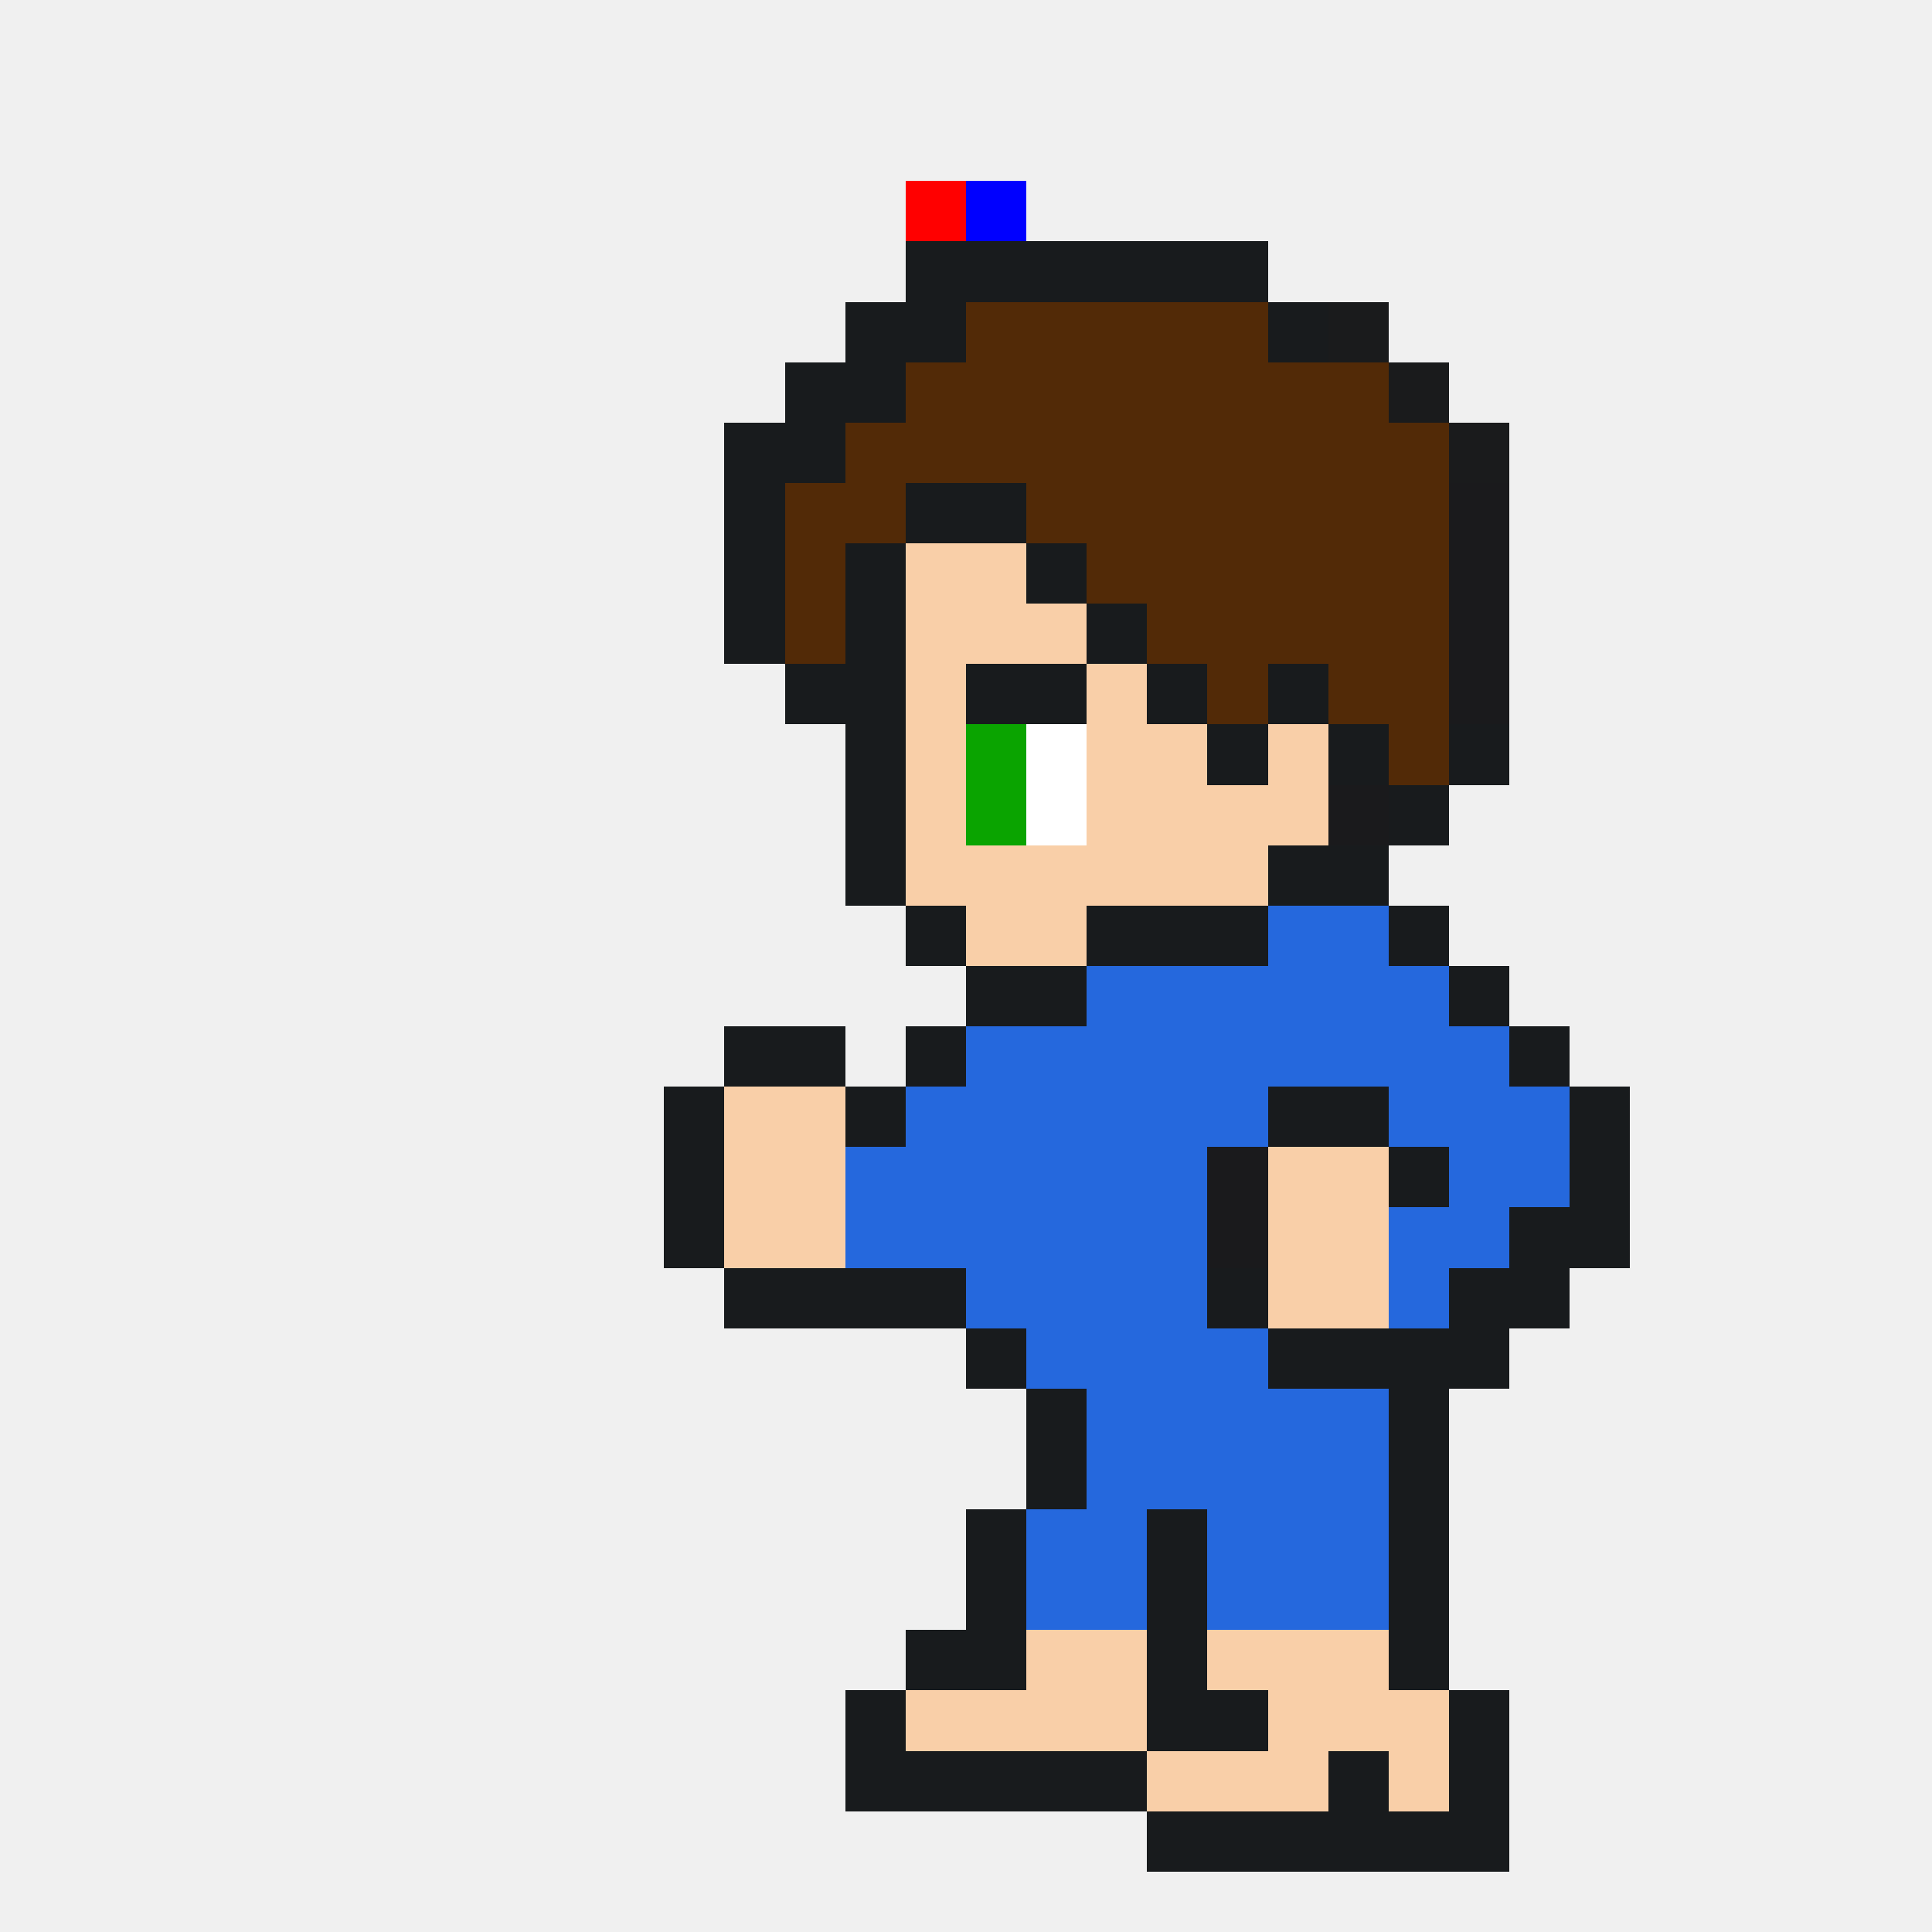
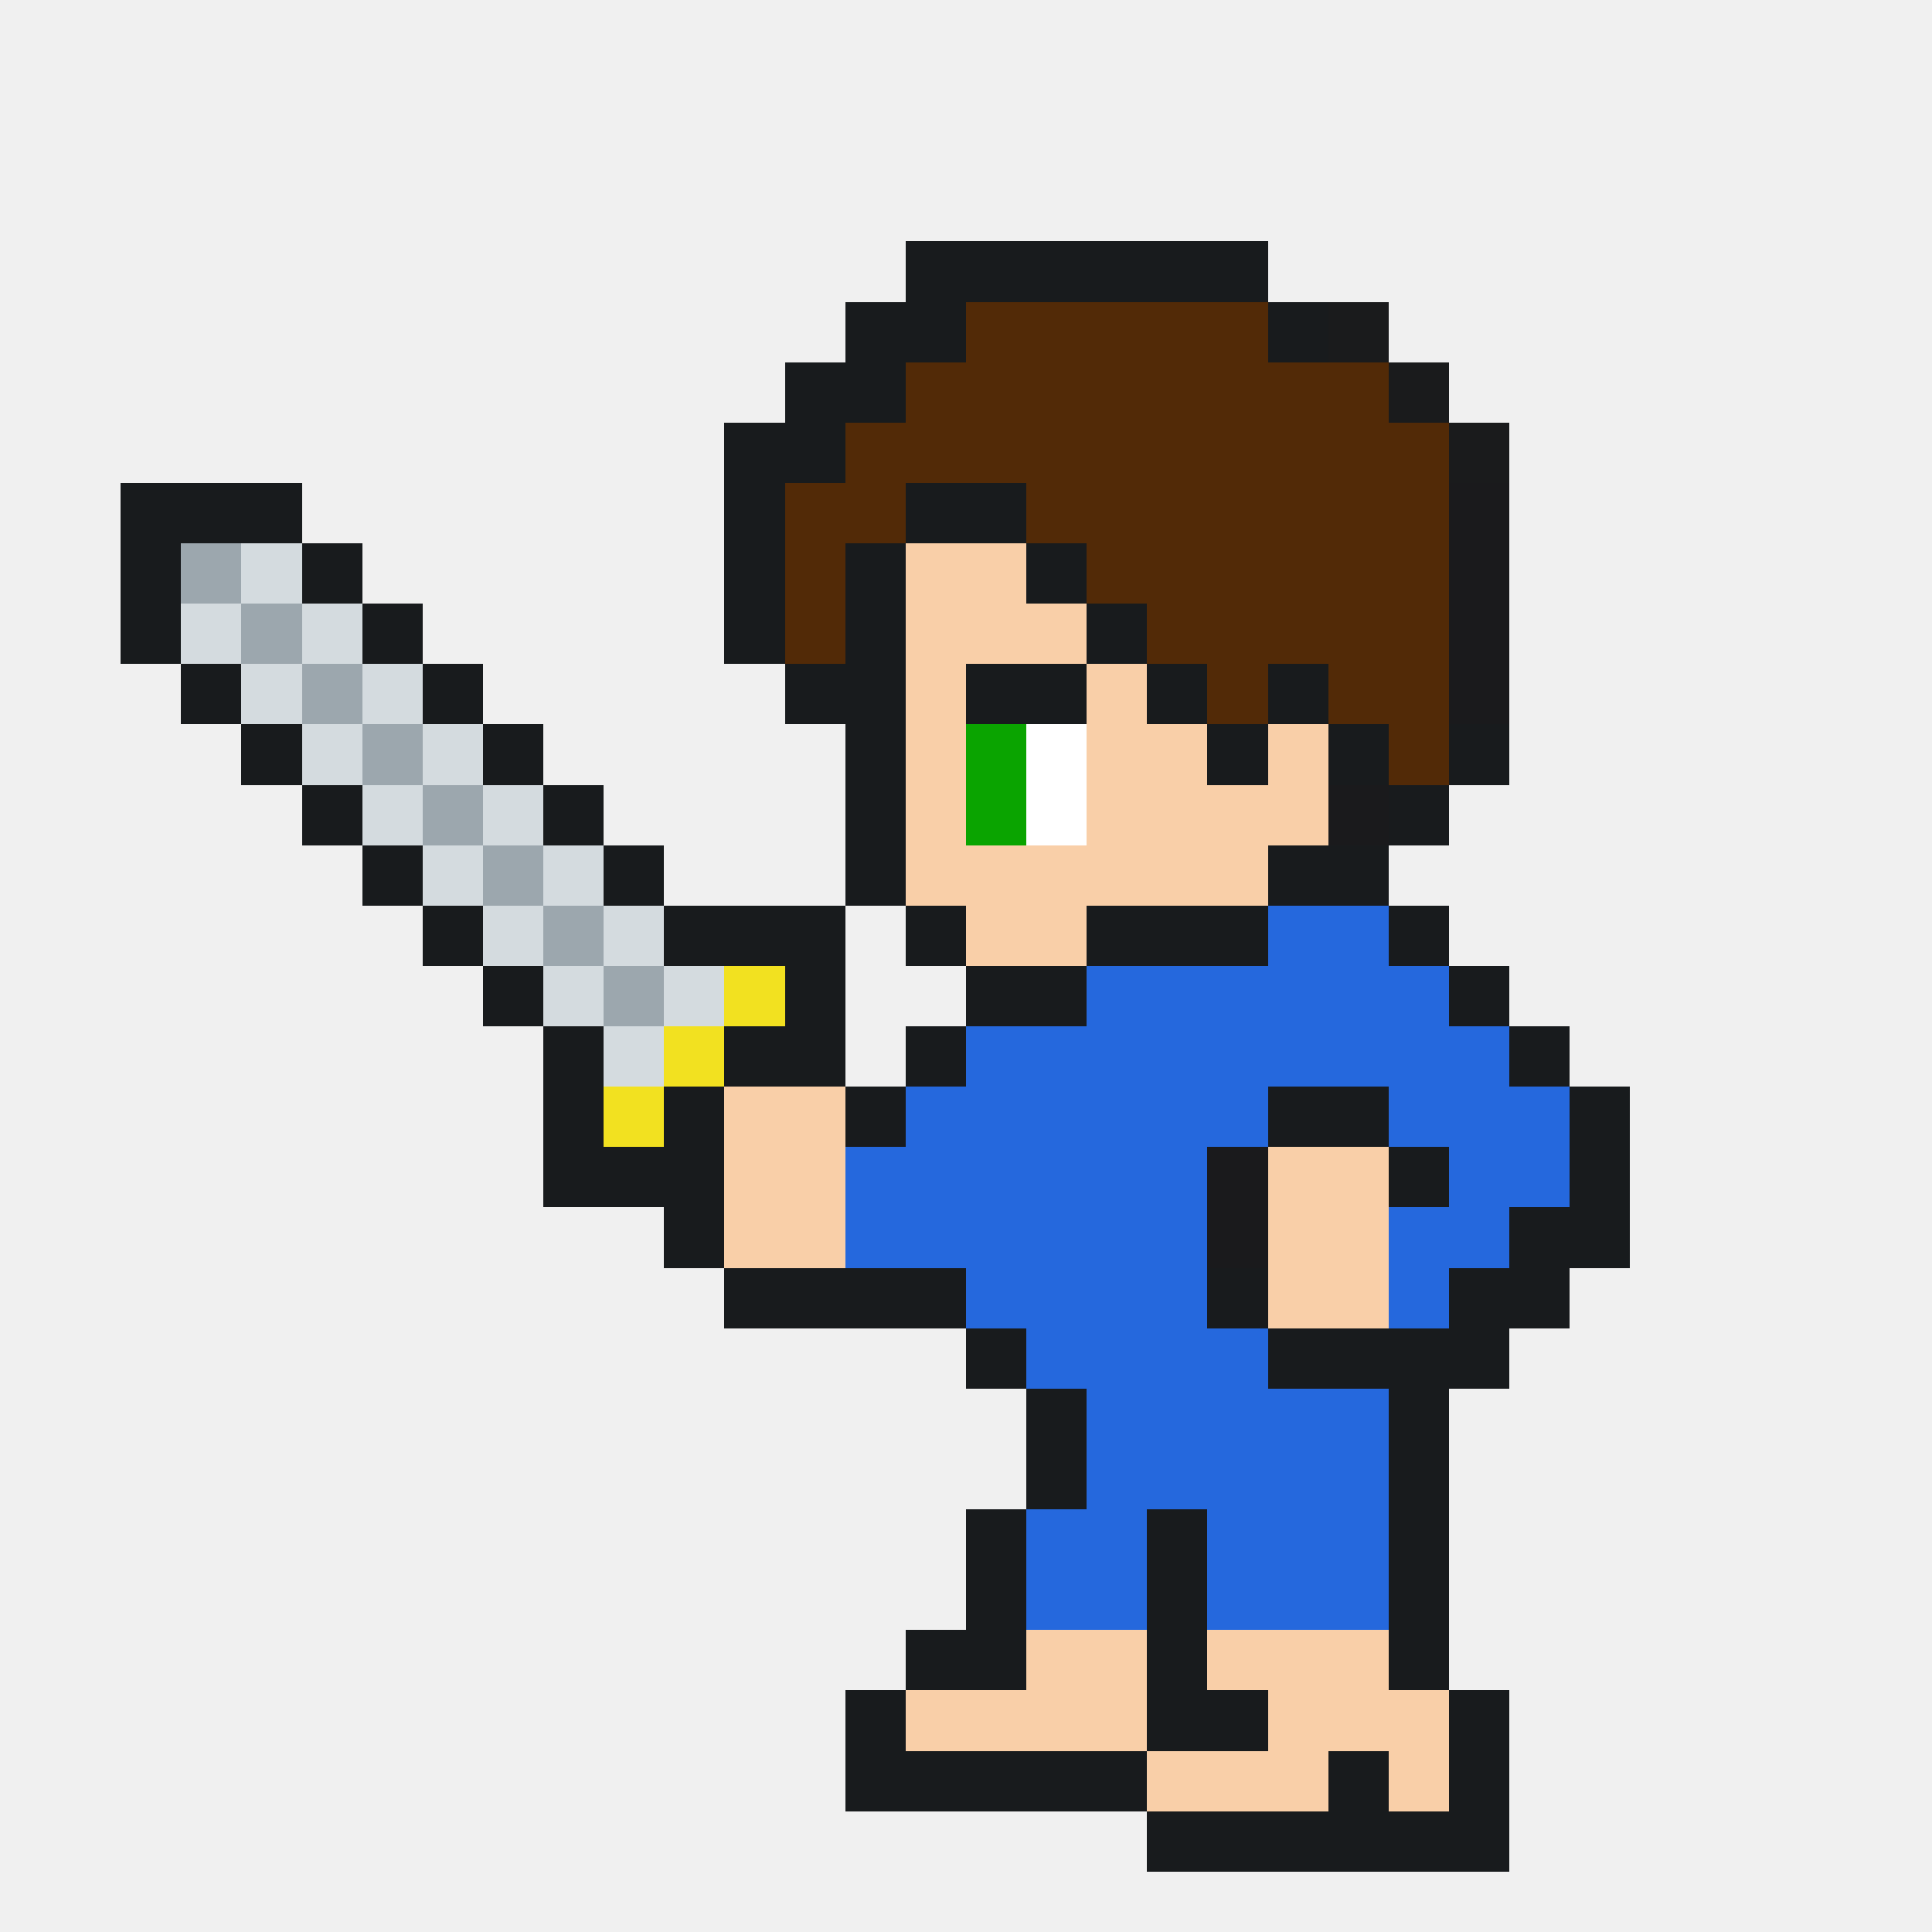
<svg xmlns="http://www.w3.org/2000/svg" width="320" height="320" viewBox="0 0 320 320" shape-rendering="crispEdges">
  <rect width="60" height="10" x="150" y="40" fill="#181b1d" />
  <rect width="20" height="10" x="140" y="50" fill="#181b1d" />
  <rect width="50" height="10" x="160" y="50" fill="#522a07" />
  <rect width="10" height="10" x="210" y="50" fill="#181b1d" />
  <rect width="10" height="10" x="220" y="50" fill="#1a1b1c" />
  <rect width="20" height="10" x="130" y="60" fill="#181b1d" />
  <rect width="80" height="10" x="150" y="60" fill="#522a07" />
  <rect width="10" height="10" x="230" y="60" fill="#1a1b1c" />
  <rect width="20" height="10" x="120" y="70" fill="#181b1d" />
  <rect width="100" height="10" x="140" y="70" fill="#522a07" />
  <rect width="10" height="10" x="240" y="70" fill="#1a1b1c" />
  <rect width="10" height="10" x="120" y="80" fill="#181b1d" />
  <rect width="20" height="10" x="130" y="80" fill="#522a07" />
  <rect width="20" height="10" x="150" y="80" fill="#181b1d" />
  <rect width="70" height="10" x="170" y="80" fill="#522a07" />
  <rect width="10" height="10" x="240" y="80" fill="#1a1a1c" />
  <rect width="10" height="10" x="120" y="90" fill="#181b1d" />
  <rect width="10" height="10" x="130" y="90" fill="#522a07" />
  <rect width="10" height="10" x="140" y="90" fill="#181b1d" />
  <rect width="20" height="10" x="150" y="90" fill="#f9cfa8" />
  <rect width="10" height="10" x="170" y="90" fill="#181b1d" />
  <rect width="60" height="10" x="180" y="90" fill="#522a07" />
  <rect width="10" height="10" x="240" y="90" fill="#1a1a1c" />
  <rect width="10" height="10" x="120" y="100" fill="#181b1d" />
  <rect width="10" height="10" x="130" y="100" fill="#522a07" />
  <rect width="10" height="10" x="140" y="100" fill="#181b1d" />
  <rect width="30" height="10" x="150" y="100" fill="#f9cfa8" />
  <rect width="10" height="10" x="180" y="100" fill="#181b1d" />
  <rect width="50" height="10" x="190" y="100" fill="#522a07" />
  <rect width="10" height="10" x="240" y="100" fill="#1a1a1c" />
  <rect width="20" height="10" x="130" y="110" fill="#181b1d" />
  <rect width="10" height="10" x="150" y="110" fill="#f9cfa8" />
  <rect width="20" height="10" x="160" y="110" fill="#181b1d" />
  <rect width="10" height="10" x="180" y="110" fill="#f9cfa8" />
  <rect width="10" height="10" x="190" y="110" fill="#181b1d" />
  <rect width="10" height="10" x="200" y="110" fill="#522a07" />
  <rect width="10" height="10" x="210" y="110" fill="#181b1d" />
  <rect width="20" height="10" x="220" y="110" fill="#522a07" />
  <rect width="10" height="10" x="240" y="110" fill="#1a1a1c" />
  <rect width="10" height="10" x="140" y="120" fill="#181b1d" />
  <rect width="10" height="10" x="150" y="120" fill="#f9cfa8" />
  <rect width="10" height="10" x="160" y="120" fill="#0aa400" />
  <rect width="10" height="10" x="170" y="120" fill="#ffffff" />
  <rect width="20" height="10" x="180" y="120" fill="#f9cfa8" />
  <rect width="10" height="10" x="200" y="120" fill="#181b1d" />
  <rect width="10" height="10" x="210" y="120" fill="#f9cfa8" />
  <rect width="10" height="10" x="220" y="120" fill="#181b1d" />
  <rect width="10" height="10" x="230" y="120" fill="#522a07" />
  <rect width="10" height="10" x="240" y="120" fill="#181b1d" />
  <rect width="10" height="10" x="140" y="130" fill="#181b1d" />
  <rect width="10" height="10" x="150" y="130" fill="#f9cfa8" />
  <rect width="10" height="10" x="160" y="130" fill="#0aa400" />
  <rect width="10" height="10" x="170" y="130" fill="#ffffff" />
  <rect width="40" height="10" x="180" y="130" fill="#f9cfa8" />
  <rect width="10" height="10" x="220" y="130" fill="#1a1a1c" />
  <rect width="10" height="10" x="230" y="130" fill="#181b1d" />
  <rect width="10" height="10" x="140" y="140" fill="#181b1d" />
  <rect width="60" height="10" x="150" y="140" fill="#f9cfa8" />
  <rect width="20" height="10" x="210" y="140" fill="#181b1d" />
  <rect width="10" height="10" x="150" y="150" fill="#181b1d" />
  <rect width="20" height="10" x="160" y="150" fill="#f9cfa8" />
  <rect width="30" height="10" x="180" y="150" fill="#181b1d" />
  <rect width="20" height="10" x="210" y="150" fill="#2568dd" />
  <rect width="10" height="10" x="230" y="150" fill="#181b1d" />
  <rect width="20" height="10" x="160" y="160" fill="#181b1d" />
  <rect width="60" height="10" x="180" y="160" fill="#2568dd" />
  <rect width="10" height="10" x="240" y="160" fill="#181b1d" />
  <rect width="20" height="10" x="120" y="170" fill="#181b1d" />
  <rect width="10" height="10" x="150" y="170" fill="#181b1d" />
  <rect width="90" height="10" x="160" y="170" fill="#2568dd" />
  <rect width="10" height="10" x="250" y="170" fill="#181b1d" />
  <rect width="10" height="10" x="110" y="180" fill="#181b1d" />
  <rect width="20" height="10" x="120" y="180" fill="#f9cfa8" />
  <rect width="10" height="10" x="140" y="180" fill="#181b1d" />
  <rect width="60" height="10" x="150" y="180" fill="#2568dd" />
  <rect width="20" height="10" x="210" y="180" fill="#181b1d" />
  <rect width="30" height="10" x="230" y="180" fill="#2568dd" />
  <rect width="10" height="10" x="260" y="180" fill="#181b1d" />
  <rect width="10" height="10" x="110" y="190" fill="#181b1d" />
  <rect width="20" height="10" x="120" y="190" fill="#f9cfa8" />
  <rect width="60" height="10" x="140" y="190" fill="#2568dd" />
  <rect width="10" height="10" x="200" y="190" fill="#1a1a1c" />
  <rect width="20" height="10" x="210" y="190" fill="#f9cfa8" />
  <rect width="10" height="10" x="230" y="190" fill="#181b1d" />
  <rect width="20" height="10" x="240" y="190" fill="#2568dd" />
  <rect width="10" height="10" x="260" y="190" fill="#181b1d" />
  <rect width="10" height="10" x="110" y="200" fill="#181b1d" />
  <rect width="20" height="10" x="120" y="200" fill="#f9cfa8" />
  <rect width="60" height="10" x="140" y="200" fill="#2568dd" />
  <rect width="10" height="10" x="200" y="200" fill="#1a1a1c" />
  <rect width="20" height="10" x="210" y="200" fill="#f9cfa8" />
  <rect width="20" height="10" x="230" y="200" fill="#2568dd" />
  <rect width="20" height="10" x="250" y="200" fill="#181b1d" />
  <rect width="40" height="10" x="120" y="210" fill="#181b1d" />
  <rect width="40" height="10" x="160" y="210" fill="#2568dd" />
  <rect width="10" height="10" x="200" y="210" fill="#181b1d" />
  <rect width="20" height="10" x="210" y="210" fill="#f9cfa8" />
  <rect width="10" height="10" x="230" y="210" fill="#2568dd" />
  <rect width="20" height="10" x="240" y="210" fill="#181b1d" />
  <rect width="10" height="10" x="160" y="220" fill="#181b1d" />
  <rect width="40" height="10" x="170" y="220" fill="#2568dd" />
  <rect width="40" height="10" x="210" y="220" fill="#181b1d" />
  <rect width="10" height="10" x="170" y="230" fill="#181b1d" />
  <rect width="50" height="10" x="180" y="230" fill="#2568dd" />
  <rect width="10" height="10" x="230" y="230" fill="#181b1d" />
  <rect width="10" height="10" x="170" y="240" fill="#181b1d" />
  <rect width="50" height="10" x="180" y="240" fill="#2568dd" />
  <rect width="10" height="10" x="230" y="240" fill="#181b1d" />
  <rect width="10" height="10" x="160" y="250" fill="#181b1d" />
  <rect width="20" height="10" x="170" y="250" fill="#2568dd" />
  <rect width="10" height="10" x="190" y="250" fill="#181b1d" />
  <rect width="30" height="10" x="200" y="250" fill="#2568dd" />
  <rect width="10" height="10" x="230" y="250" fill="#181b1d" />
  <rect width="10" height="10" x="160" y="260" fill="#181b1d" />
  <rect width="20" height="10" x="170" y="260" fill="#2568dd" />
  <rect width="10" height="10" x="190" y="260" fill="#181b1d" />
  <rect width="30" height="10" x="200" y="260" fill="#2568dd" />
  <rect width="10" height="10" x="230" y="260" fill="#181b1d" />
  <rect width="20" height="10" x="150" y="270" fill="#181b1d" />
  <rect width="20" height="10" x="170" y="270" fill="#f9cfa8" />
  <rect width="10" height="10" x="190" y="270" fill="#181b1d" />
  <rect width="30" height="10" x="200" y="270" fill="#f9cfa8" />
  <rect width="10" height="10" x="230" y="270" fill="#181b1d" />
  <rect width="10" height="10" x="140" y="280" fill="#181b1d" />
  <rect width="40" height="10" x="150" y="280" fill="#f9cfa8" />
  <rect width="20" height="10" x="190" y="280" fill="#181b1d" />
  <rect width="30" height="10" x="210" y="280" fill="#f9cfa8" />
  <rect width="10" height="10" x="240" y="280" fill="#181b1d" />
  <rect width="50" height="10" x="140" y="290" fill="#181b1d" />
  <rect width="30" height="10" x="190" y="290" fill="#f9cfa8" />
  <rect width="10" height="10" x="220" y="290" fill="#181b1d" />
  <rect width="10" height="10" x="230" y="290" fill="#f9cfa8" />
  <rect width="10" height="10" x="240" y="290" fill="#181b1d" />
  <rect width="60" height="10" x="190" y="300" fill="#181b1d" />
-   <rect x="150" y="30" width="10" height="10" fill="#f00" />
-   <rect x="160" y="30" width="10" height="10" fill="#0f0" />
-   <rect x="150" y="30" width="10" height="10" fill="#f00" />
-   <rect x="160" y="30" width="10" height="10" fill="#00f" />
+   <rect width="30" height="10" x="20" y="80" fill="#181b1d" />
+   <rect width="10" height="10" x="20" y="90" fill="#181b1d" />
+   <rect width="10" height="10" x="30" y="90" fill="#9ca7ae" />
+   <rect width="10" height="10" x="40" y="90" fill="#d4dbdf" />
+   <rect width="10" height="10" x="50" y="90" fill="#181b1d" />
+   <rect width="10" height="10" x="20" y="100" fill="#181b1d" />
+   <rect width="10" height="10" x="30" y="100" fill="#d4dbdf" />
+   <rect width="10" height="10" x="40" y="100" fill="#9ca7ae" />
+   <rect width="10" height="10" x="50" y="100" fill="#d4dbdf" />
+   <rect width="10" height="10" x="60" y="100" fill="#181b1d" />
+   <rect width="10" height="10" x="30" y="110" fill="#181b1d" />
+   <rect width="10" height="10" x="40" y="110" fill="#d4dbdf" />
+   <rect width="10" height="10" x="50" y="110" fill="#9ca7ae" />
+   <rect width="10" height="10" x="60" y="110" fill="#d4dbdf" />
+   <rect width="10" height="10" x="70" y="110" fill="#181b1d" />
+   <rect width="10" height="10" x="40" y="120" fill="#181b1d" />
+   <rect width="10" height="10" x="50" y="120" fill="#d4dbdf" />
+   <rect width="10" height="10" x="60" y="120" fill="#9ca7ae" />
+   <rect width="10" height="10" x="70" y="120" fill="#d4dbdf" />
+   <rect width="10" height="10" x="80" y="120" fill="#181b1d" />
+   <rect width="10" height="10" x="50" y="130" fill="#181b1d" />
+   <rect width="10" height="10" x="60" y="130" fill="#d4dbdf" />
+   <rect width="10" height="10" x="70" y="130" fill="#9ca7ae" />
+   <rect width="10" height="10" x="80" y="130" fill="#d4dbdf" />
+   <rect width="10" height="10" x="90" y="130" fill="#181b1d" />
+   <rect width="10" height="10" x="60" y="140" fill="#181b1d" />
+   <rect width="10" height="10" x="70" y="140" fill="#d4dbdf" />
+   <rect width="10" height="10" x="80" y="140" fill="#9ca7ae" />
+   <rect width="10" height="10" x="90" y="140" fill="#d4dbdf" />
+   <rect width="10" height="10" x="100" y="140" fill="#181b1d" />
+   <rect width="10" height="10" x="70" y="150" fill="#181b1d" />
+   <rect width="10" height="10" x="80" y="150" fill="#d4dbdf" />
+   <rect width="10" height="10" x="90" y="150" fill="#9ca7ae" />
+   <rect width="10" height="10" x="100" y="150" fill="#d4dbdf" />
+   <rect width="30" height="10" x="110" y="150" fill="#181b1d" />
+   <rect width="10" height="10" x="80" y="160" fill="#181b1d" />
+   <rect width="10" height="10" x="90" y="160" fill="#d4dbdf" />
+   <rect width="10" height="10" x="100" y="160" fill="#9ca7ae" />
+   <rect width="10" height="10" x="110" y="160" fill="#d4dbdf" />
+   <rect width="10" height="10" x="120" y="160" fill="#f2e120" />
+   <rect width="10" height="10" x="130" y="160" fill="#181b1d" />
+   <rect width="10" height="10" x="90" y="170" fill="#181b1d" />
+   <rect width="10" height="10" x="100" y="170" fill="#d4dbdf" />
+   <rect width="10" height="10" x="110" y="170" fill="#f2e120" />
+   <rect width="10" height="10" x="120" y="170" fill="#181b1d" />
+   <rect width="10" height="10" x="90" y="180" fill="#181b1d" />
+   <rect width="10" height="10" x="100" y="180" fill="#f2e120" />
+   <rect width="10" height="10" x="110" y="180" fill="#181b1d" />
+   <rect width="20" height="10" x="90" y="190" fill="#181b1d" />
</svg>
